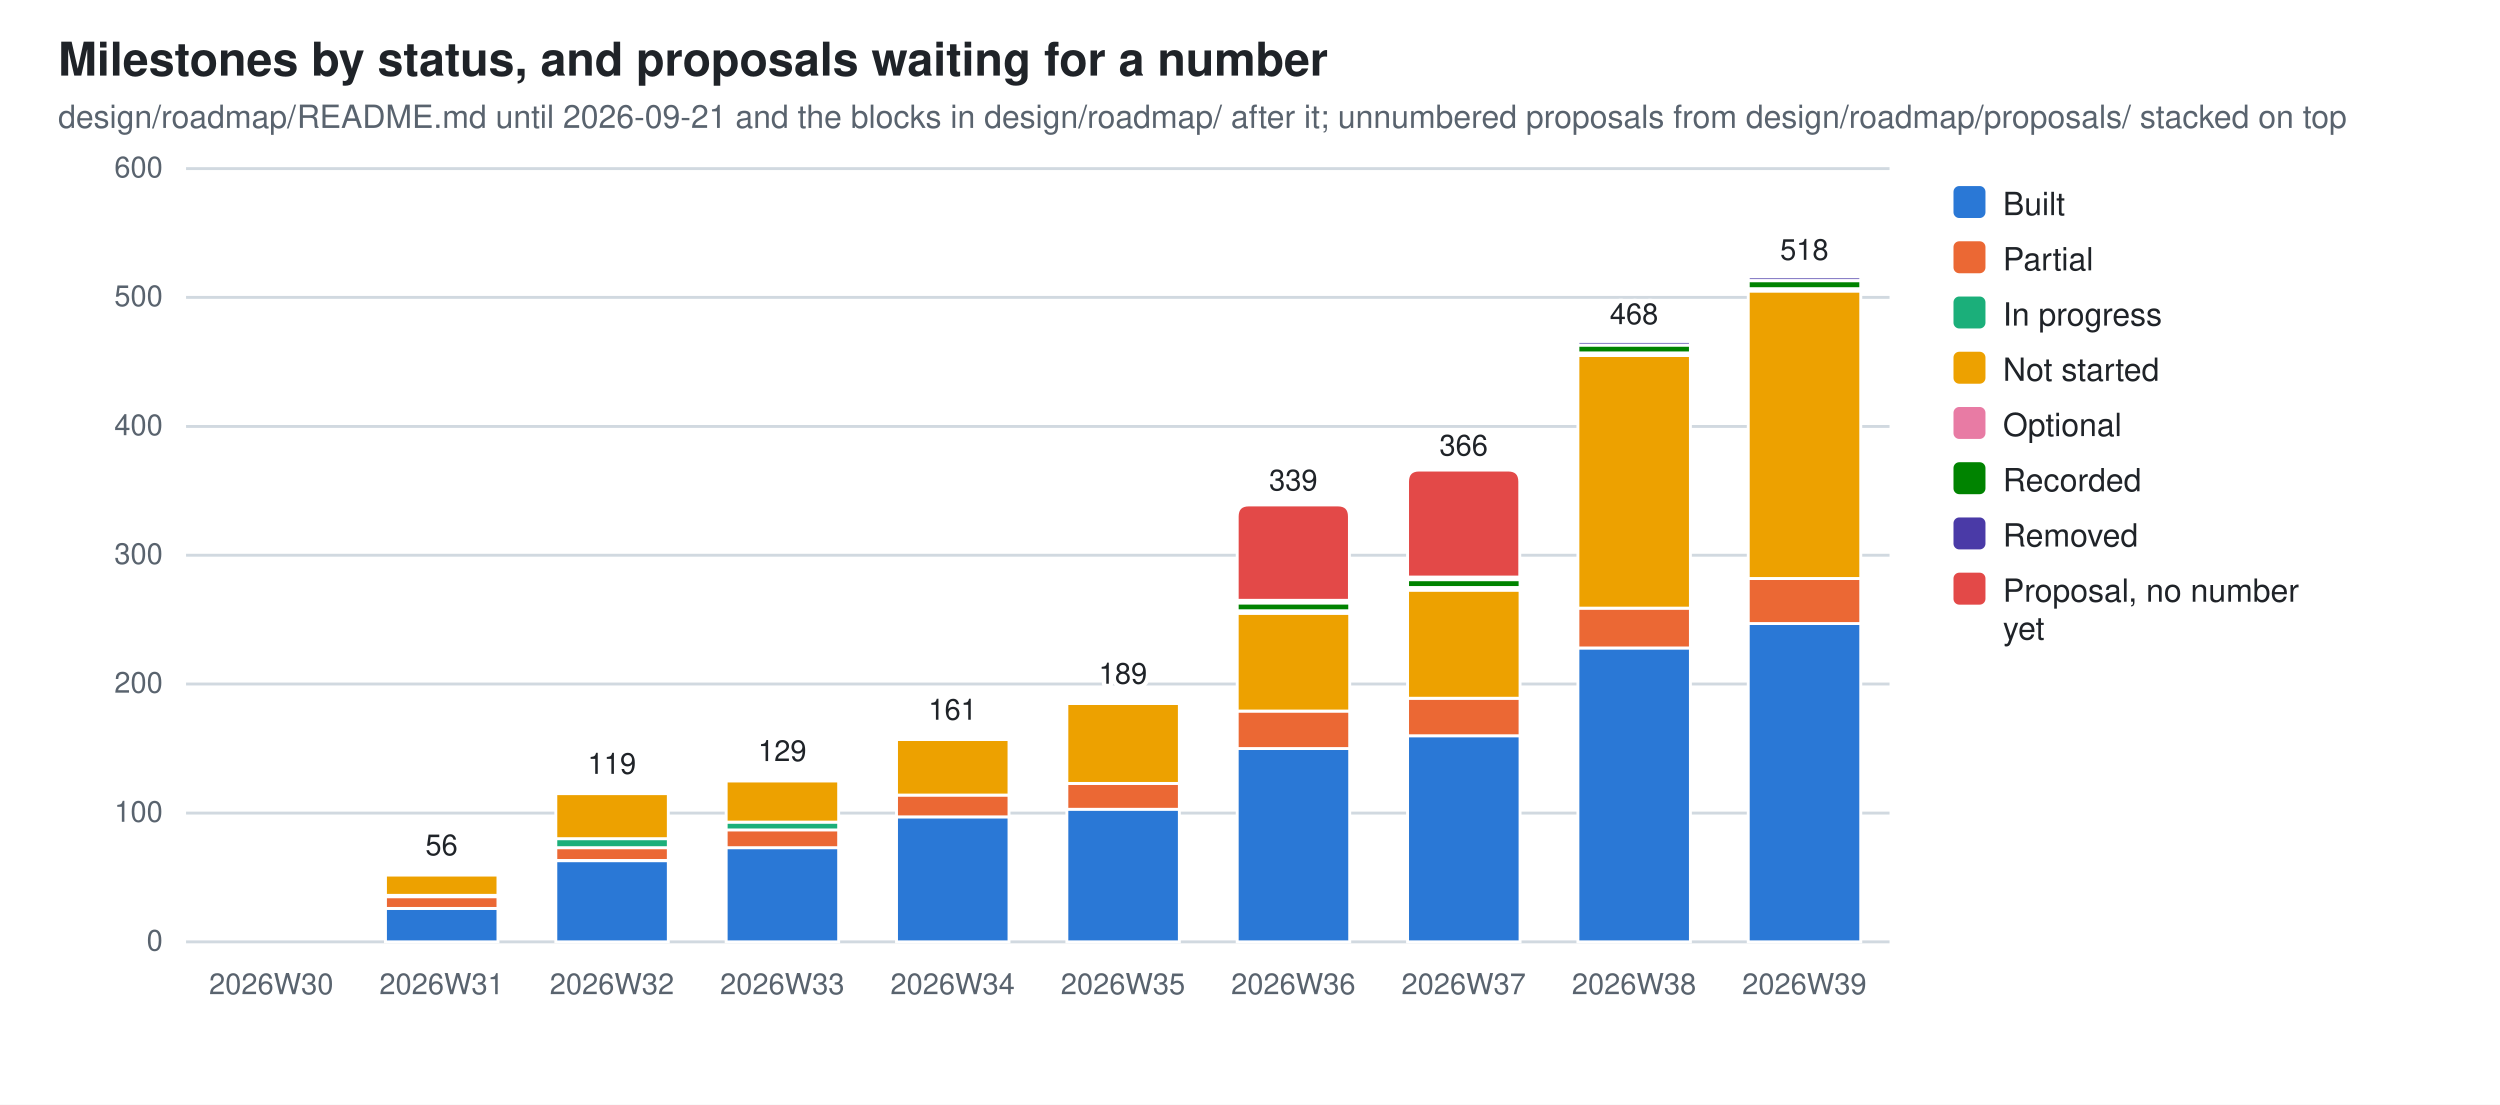
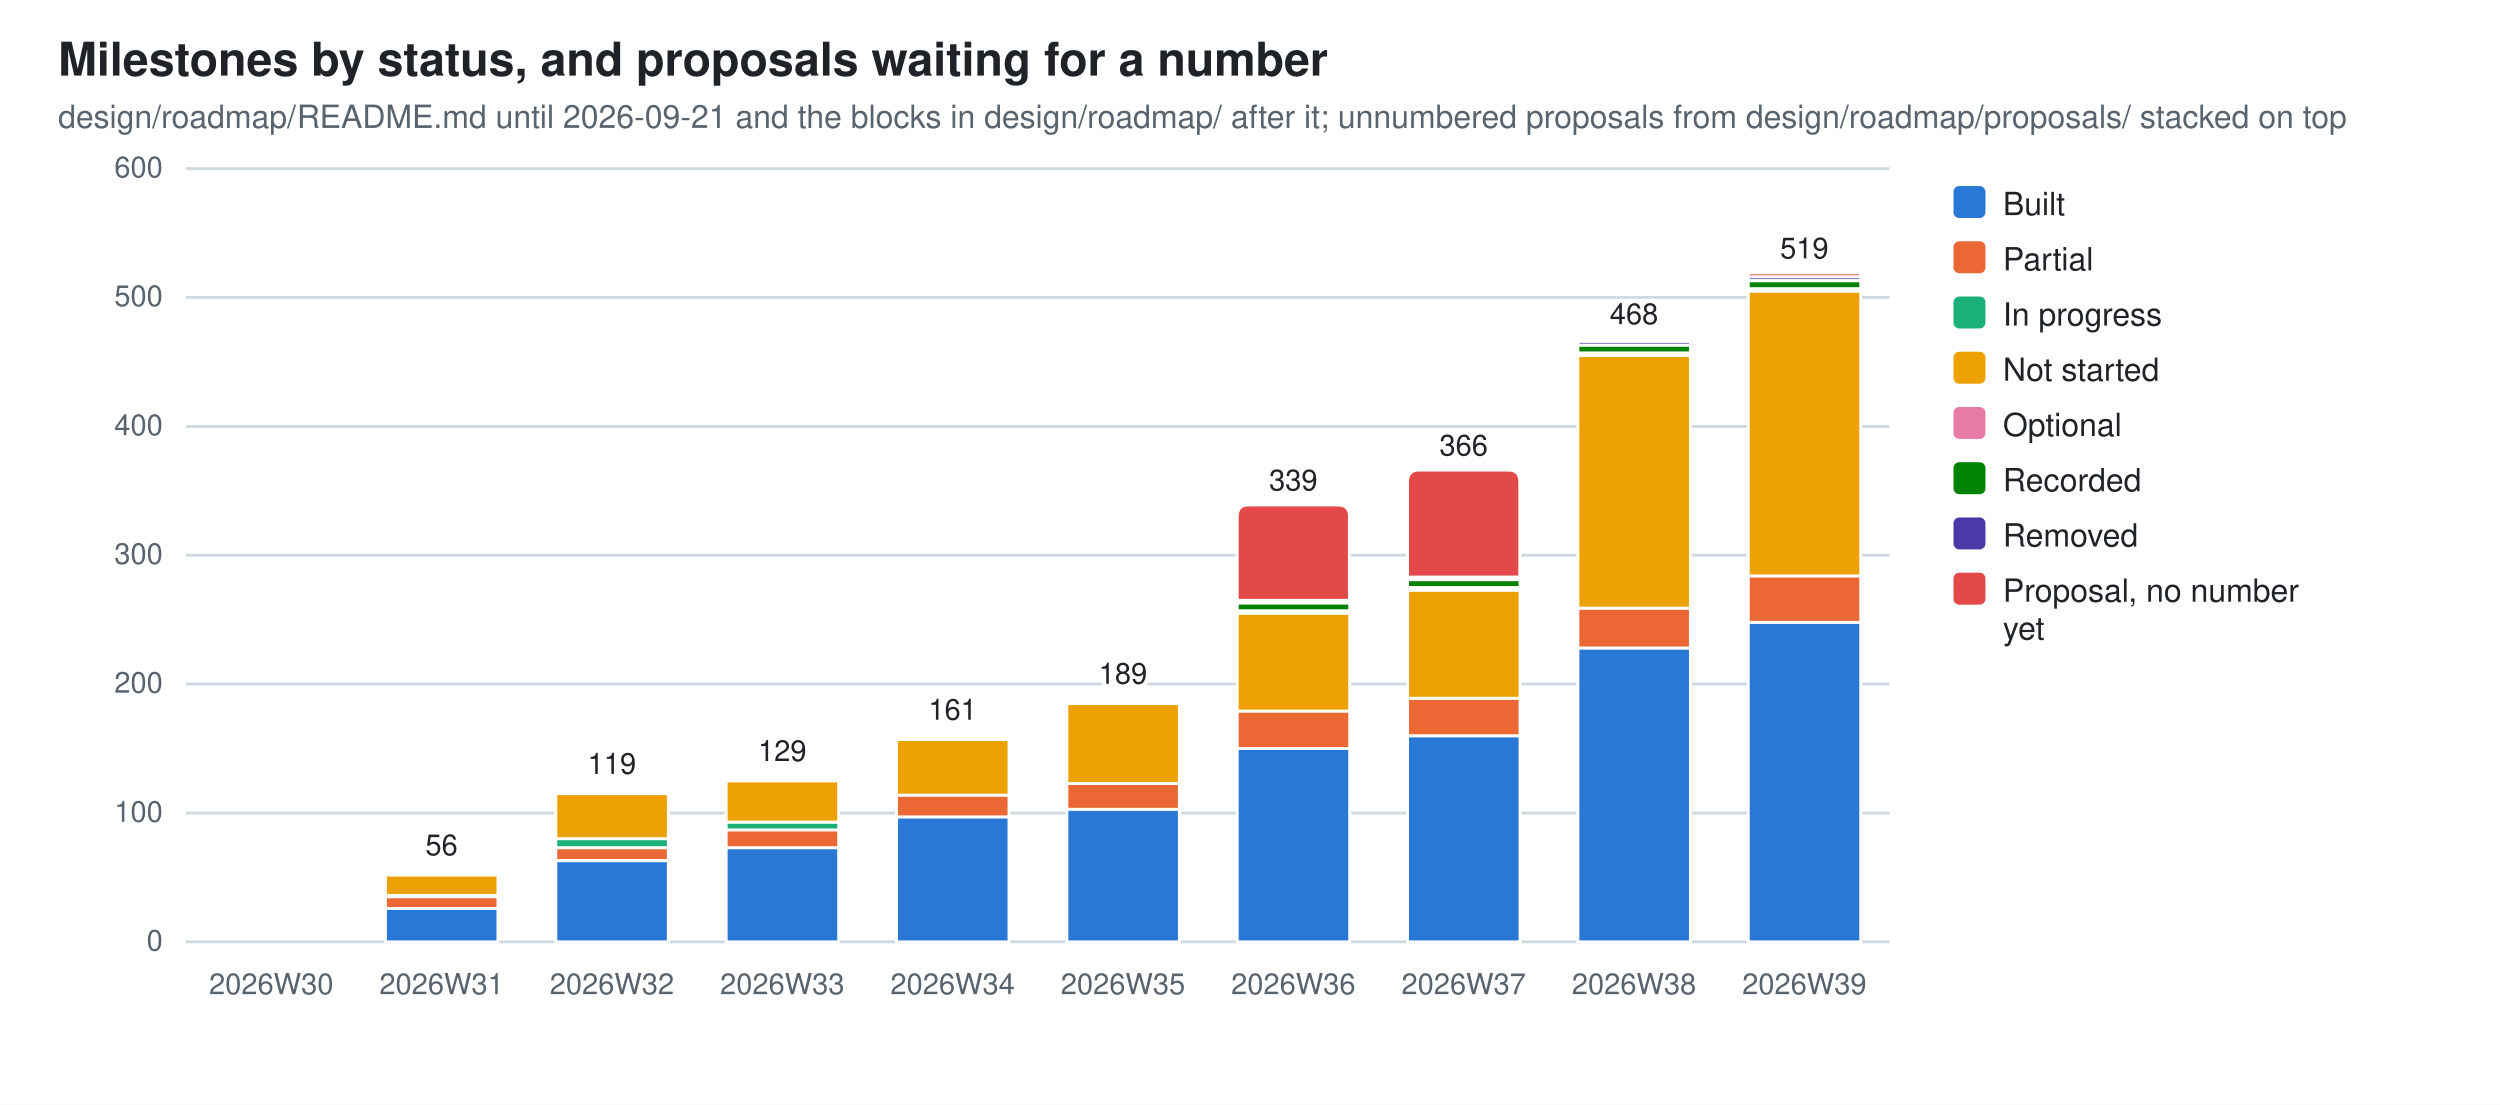
<svg xmlns="http://www.w3.org/2000/svg" width="860" height="380" viewBox="0 0 860 380" role="img" aria-label="Milestones by status, and proposals waiting for a number">
  <style>
  .bg{fill:#ffffff} .fg{fill:#1f2328} .mut{fill:#59636e} .grid{stroke:#d1d9e0}
  .seg{stroke:#ffffff;stroke-width:1}
  .val{paint-order:stroke;stroke:#ffffff;stroke-width:3px;stroke-linejoin:round}
  .s0{fill:#2a78d6}  .s1{fill:#eb6834}  .s2{fill:#1baf7a}  .s3{fill:#eda100}  .s4{fill:#e87ba4}  .s5{fill:#008300}  .s6{fill:#4a3aa7}  .s7{fill:#e34948}
  @media (prefers-color-scheme: dark){
    .bg{fill:#0d1117} .fg{fill:#e6edf3} .mut{fill:#9198a1} .grid{stroke:#30363d}
    .seg{stroke:#0d1117} .val{stroke:#0d1117} .s0{fill:#3987e5} .s1{fill:#d95926} .s2{fill:#199e70} .s3{fill:#c98500} .s4{fill:#d55181} .s5{fill:#008300} .s6{fill:#9085e9} .s7{fill:#e66767}}
  text{font-family:-apple-system,BlinkMacSystemFont,"Segoe UI",Helvetica,Arial,sans-serif}
</style>
  <rect class="bg" width="860" height="380" />
  <text class="fg" x="20" y="26" font-size="16" font-weight="600">Milestones by status, and proposals waiting for a number</text>
  <text class="mut" x="20" y="44" font-size="11">design/roadmap/README.md until 2026-09-21 and the blocks in design/roadmap/ after it; unnumbered proposals from design/roadmap/proposals/ stacked on top</text>
  <line class="grid" x1="64" y1="324.0" x2="650.0" y2="324.0" stroke-width="1" />
  <text class="mut" x="56" y="327.0" font-size="10" text-anchor="end">0</text>
  <line class="grid" x1="64" y1="279.7" x2="650.0" y2="279.7" stroke-width="1" />
  <text class="mut" x="56" y="282.7" font-size="10" text-anchor="end">100</text>
  <line class="grid" x1="64" y1="235.3" x2="650.0" y2="235.3" stroke-width="1" />
  <text class="mut" x="56" y="238.3" font-size="10" text-anchor="end">200</text>
  <line class="grid" x1="64" y1="191.0" x2="650.0" y2="191.0" stroke-width="1" />
  <text class="mut" x="56" y="194.0" font-size="10" text-anchor="end">300</text>
  <line class="grid" x1="64" y1="146.7" x2="650.0" y2="146.7" stroke-width="1" />
  <text class="mut" x="56" y="149.7" font-size="10" text-anchor="end">400</text>
  <line class="grid" x1="64" y1="102.3" x2="650.0" y2="102.3" stroke-width="1" />
  <text class="mut" x="56" y="105.3" font-size="10" text-anchor="end">500</text>
  <line class="grid" x1="64" y1="58.0" x2="650.0" y2="58.0" stroke-width="1" />
  <text class="mut" x="56" y="61.0" font-size="10" text-anchor="end">600</text>
  <text class="mut" x="93.3" y="342" font-size="10" text-anchor="middle">2026W30</text>
  <rect class="seg s0" x="132.6" y="312.5" width="38.7" height="11.5" />
  <rect class="seg s1" x="132.6" y="308.5" width="38.7" height="4.0" />
  <rect class="seg s2" x="132.6" y="308.0" width="38.7" height="0.4" />
  <rect class="seg s3" x="132.6" y="300.9" width="38.7" height="7.1" />
  <rect class="seg s4" x="132.6" y="300.1" width="38.7" height="0.9" />
  <path class="seg s5" d="M132.6,300.1 V299.6 Q132.6,299.2 133.0,299.2 H170.8 Q171.2,299.2 171.2,299.6 V300.1 Z" />
  <text class="mut" x="151.9" y="342" font-size="10" text-anchor="middle">2026W31</text>
  <text class="fg val" x="151.9" y="294.2" font-size="10" text-anchor="middle">56</text>
  <rect class="seg s0" x="191.2" y="296.1" width="38.7" height="27.9" />
  <rect class="seg s1" x="191.2" y="291.6" width="38.7" height="4.4" />
  <rect class="seg s2" x="191.2" y="288.5" width="38.7" height="3.1" />
  <rect class="seg s3" x="191.2" y="273.0" width="38.7" height="15.5" />
  <rect class="seg s4" x="191.2" y="272.1" width="38.7" height="0.9" />
  <path class="seg s5" d="M191.2,272.1 V271.7 Q191.2,271.2 191.6,271.2 H229.4 Q229.8,271.2 229.8,271.7 V272.1 Z" />
  <text class="mut" x="210.5" y="342" font-size="10" text-anchor="middle">2026W32</text>
  <text class="fg val" x="210.5" y="266.2" font-size="10" text-anchor="middle">119</text>
  <rect class="seg s0" x="249.8" y="291.6" width="38.7" height="32.4" />
  <rect class="seg s1" x="249.8" y="285.4" width="38.7" height="6.2" />
  <rect class="seg s2" x="249.8" y="282.8" width="38.7" height="2.7" />
  <rect class="seg s3" x="249.8" y="268.6" width="38.7" height="14.2" />
  <rect class="seg s4" x="249.8" y="267.7" width="38.7" height="0.9" />
  <path class="seg s5" d="M249.8,267.7 V267.3 Q249.8,266.8 250.2,266.8 H288.0 Q288.4,266.8 288.4,267.3 V267.7 Z" />
  <text class="mut" x="269.1" y="342" font-size="10" text-anchor="middle">2026W33</text>
  <text class="fg val" x="269.1" y="261.8" font-size="10" text-anchor="middle">129</text>
  <rect class="seg s0" x="308.4" y="281.0" width="38.7" height="43.0" />
  <rect class="seg s1" x="308.4" y="273.5" width="38.7" height="7.5" />
  <rect class="seg s3" x="308.4" y="254.4" width="38.7" height="19.1" />
  <rect class="seg s4" x="308.4" y="253.5" width="38.7" height="0.9" />
  <path class="seg s5" d="M308.4,253.5 V253.1 Q308.4,252.6 308.8,252.6 H346.6 Q347.0,252.6 347.0,253.1 V253.5 Z" />
  <text class="mut" x="327.7" y="342" font-size="10" text-anchor="middle">2026W34</text>
  <text class="fg val" x="327.7" y="247.6" font-size="10" text-anchor="middle">161</text>
  <rect class="seg s0" x="367.0" y="278.3" width="38.7" height="45.7" />
  <rect class="seg s1" x="367.0" y="269.5" width="38.7" height="8.9" />
  <rect class="seg s3" x="367.0" y="242.0" width="38.7" height="27.5" />
  <rect class="seg s4" x="367.0" y="241.1" width="38.7" height="0.9" />
  <path class="seg s5" d="M367.0,241.1 V240.7 Q367.0,240.2 367.4,240.2 H405.2 Q405.6,240.2 405.6,240.7 V241.1 Z" />
  <text class="mut" x="386.3" y="342" font-size="10" text-anchor="middle">2026W35</text>
  <text class="fg val" x="386.3" y="235.2" font-size="10" text-anchor="middle">189</text>
  <rect class="seg s0" x="425.6" y="257.5" width="38.7" height="66.5" />
  <rect class="seg s1" x="425.6" y="244.6" width="38.7" height="12.9" />
  <rect class="seg s3" x="425.6" y="210.9" width="38.7" height="33.7" />
  <rect class="seg s4" x="425.6" y="210.1" width="38.7" height="0.9" />
  <rect class="seg s5" x="425.6" y="207.4" width="38.7" height="2.7" />
  <rect class="seg s6" x="425.6" y="206.5" width="38.7" height="0.9" />
  <path class="seg s7" d="M425.6,206.5 V177.7 Q425.6,173.7 429.6,173.7 H460.2 Q464.2,173.7 464.2,177.7 V206.5 Z" />
  <text class="mut" x="444.9" y="342" font-size="10" text-anchor="middle">2026W36</text>
  <text class="fg val" x="444.9" y="168.7" font-size="10" text-anchor="middle">339</text>
  <rect class="seg s0" x="484.2" y="253.1" width="38.7" height="70.9" />
  <rect class="seg s1" x="484.2" y="240.2" width="38.7" height="12.9" />
  <rect class="seg s3" x="484.2" y="203.0" width="38.7" height="37.2" />
  <rect class="seg s4" x="484.2" y="202.1" width="38.7" height="0.9" />
  <rect class="seg s5" x="484.2" y="199.4" width="38.7" height="2.7" />
  <rect class="seg s6" x="484.2" y="198.5" width="38.7" height="0.9" />
  <path class="seg s7" d="M484.2,198.5 V165.7 Q484.2,161.7 488.2,161.7 H518.8 Q522.8,161.7 522.8,165.7 V198.5 Z" />
  <text class="mut" x="503.5" y="342" font-size="10" text-anchor="middle">2026W37</text>
  <text class="fg val" x="503.5" y="156.7" font-size="10" text-anchor="middle">366</text>
  <rect class="seg s0" x="542.8" y="222.9" width="38.7" height="101.1" />
  <rect class="seg s1" x="542.8" y="209.2" width="38.7" height="13.7" />
  <rect class="seg s3" x="542.8" y="122.3" width="38.7" height="86.9" />
  <rect class="seg s4" x="542.8" y="121.4" width="38.7" height="0.9" />
  <rect class="seg s5" x="542.8" y="118.7" width="38.7" height="2.7" />
  <rect class="seg s6" x="542.8" y="117.4" width="38.7" height="1.3" />
  <path class="seg s7" d="M542.8,117.4 V117.0 Q542.8,116.5 543.2,116.5 H581.0 Q581.4,116.5 581.4,117.0 V117.4 Z" />
  <text class="mut" x="562.1" y="342" font-size="10" text-anchor="middle">2026W38</text>
  <text class="fg val" x="562.1" y="111.5" font-size="10" text-anchor="middle">468</text>
-   <rect class="seg s0" x="601.4" y="214.5" width="38.7" height="109.5" />
-   <rect class="seg s1" x="601.4" y="199.0" width="38.7" height="15.5" />
-   <rect class="seg s3" x="601.4" y="100.1" width="38.7" height="98.9" />
+   <rect class="seg s0" x="601.4" y="214.1" width="38.7" height="109.9" />
+   <rect class="seg s1" x="601.4" y="198.1" width="38.7" height="16.0" />
+   <rect class="seg s3" x="601.4" y="100.1" width="38.7" height="98.0" />
  <rect class="seg s4" x="601.4" y="99.2" width="38.7" height="0.9" />
  <rect class="seg s5" x="601.4" y="96.6" width="38.7" height="2.7" />
  <rect class="seg s6" x="601.4" y="95.2" width="38.7" height="1.3" />
-   <path class="seg s7" d="M601.4,95.2 V94.8 Q601.4,94.4 601.8,94.4 H639.6 Q640.0,94.4 640.0,94.8 V95.2 Z" />
+   <path class="seg s7" d="M601.4,95.2 V94.6 Q601.4,93.9 602.0,93.9 H639.4 Q640.0,93.9 640.0,94.6 V95.2 Z" />
  <text class="mut" x="620.7" y="342" font-size="10" text-anchor="middle">2026W39</text>
-   <text class="fg val" x="620.7" y="89.4" font-size="10" text-anchor="middle">518</text>
+   <text class="fg val" x="620.7" y="88.9" font-size="10" text-anchor="middle">519</text>
  <rect class="s0" x="672" y="64" width="11" height="11" rx="2" />
  <text class="fg" y="74" font-size="11">
    <tspan x="689" dy="0">Built</tspan>
  </text>
  <rect class="s1" x="672" y="83" width="11" height="11" rx="2" />
  <text class="fg" y="93" font-size="11">
    <tspan x="689" dy="0">Partial</tspan>
  </text>
  <rect class="s2" x="672" y="102" width="11" height="11" rx="2" />
  <text class="fg" y="112" font-size="11">
    <tspan x="689" dy="0">In progress</tspan>
  </text>
  <rect class="s3" x="672" y="121" width="11" height="11" rx="2" />
  <text class="fg" y="131" font-size="11">
    <tspan x="689" dy="0">Not started</tspan>
  </text>
  <rect class="s4" x="672" y="140" width="11" height="11" rx="2" />
  <text class="fg" y="150" font-size="11">
    <tspan x="689" dy="0">Optional</tspan>
  </text>
  <rect class="s5" x="672" y="159" width="11" height="11" rx="2" />
  <text class="fg" y="169" font-size="11">
    <tspan x="689" dy="0">Recorded</tspan>
  </text>
  <rect class="s6" x="672" y="178" width="11" height="11" rx="2" />
  <text class="fg" y="188" font-size="11">
    <tspan x="689" dy="0">Removed</tspan>
  </text>
  <rect class="s7" x="672" y="197" width="11" height="11" rx="2" />
  <text class="fg" y="207" font-size="11">
    <tspan x="689" dy="0">Proposal, no number</tspan>
    <tspan x="689" dy="13">yet</tspan>
  </text>
</svg>
